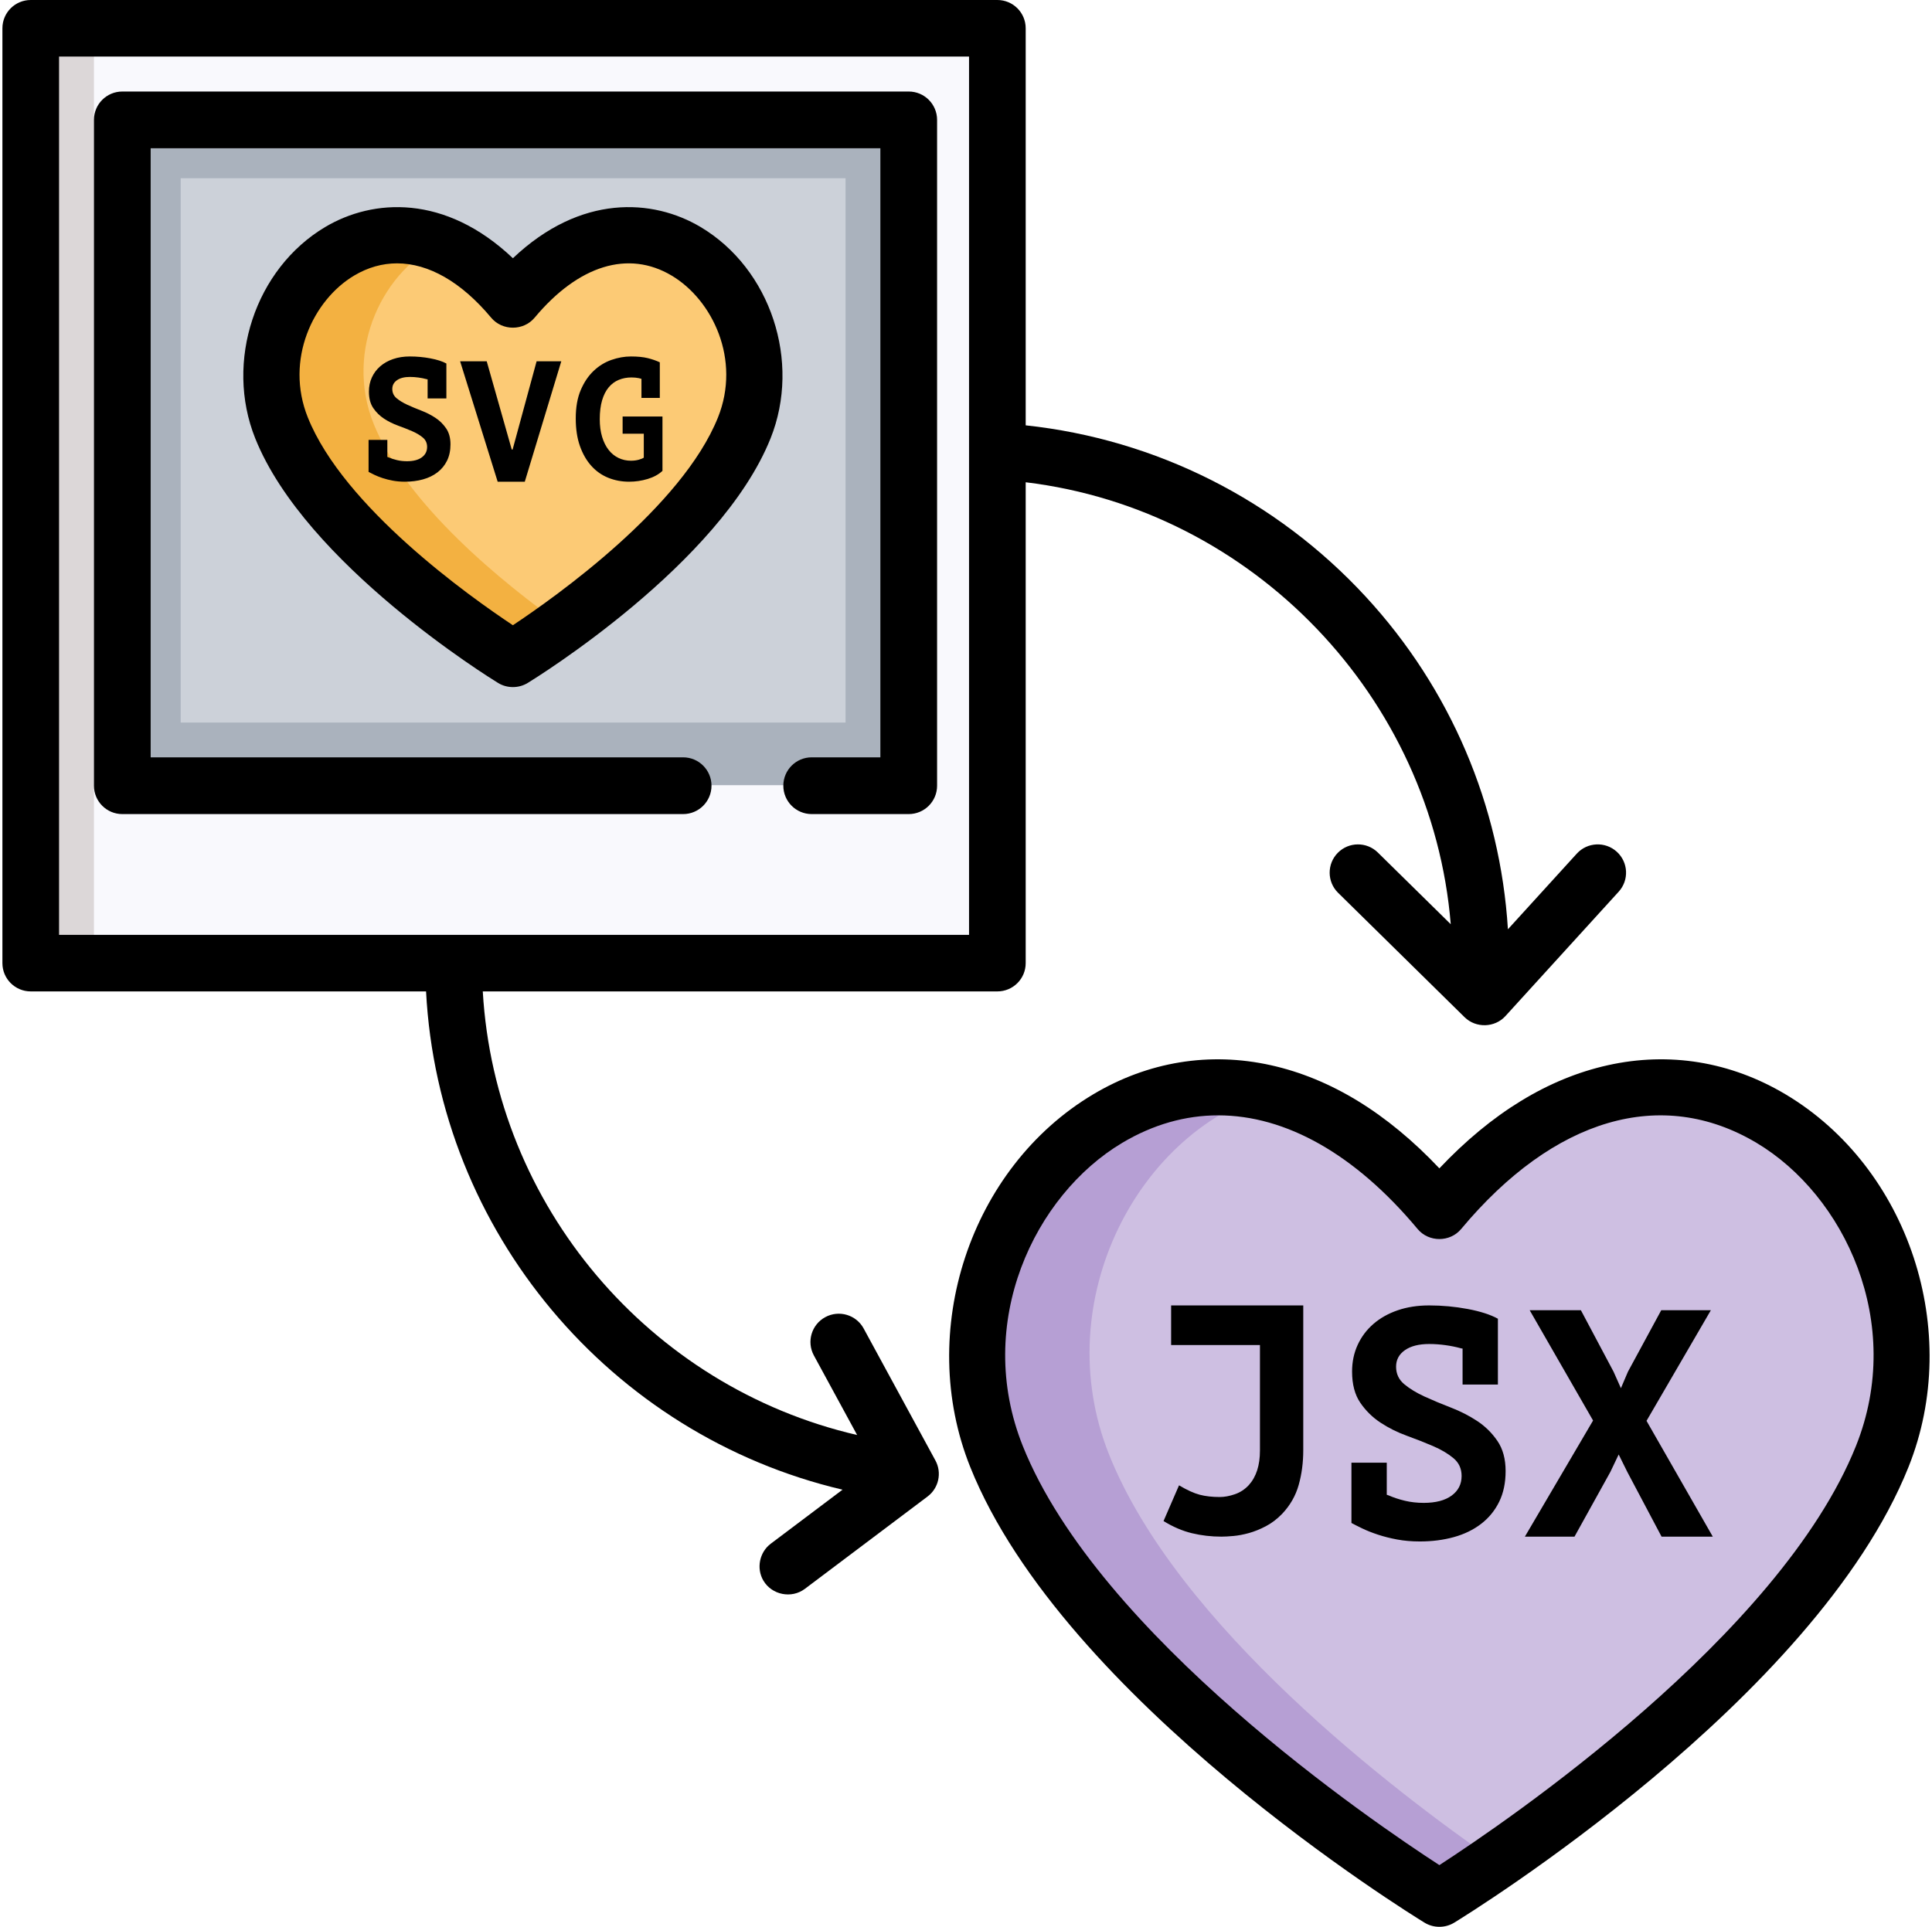
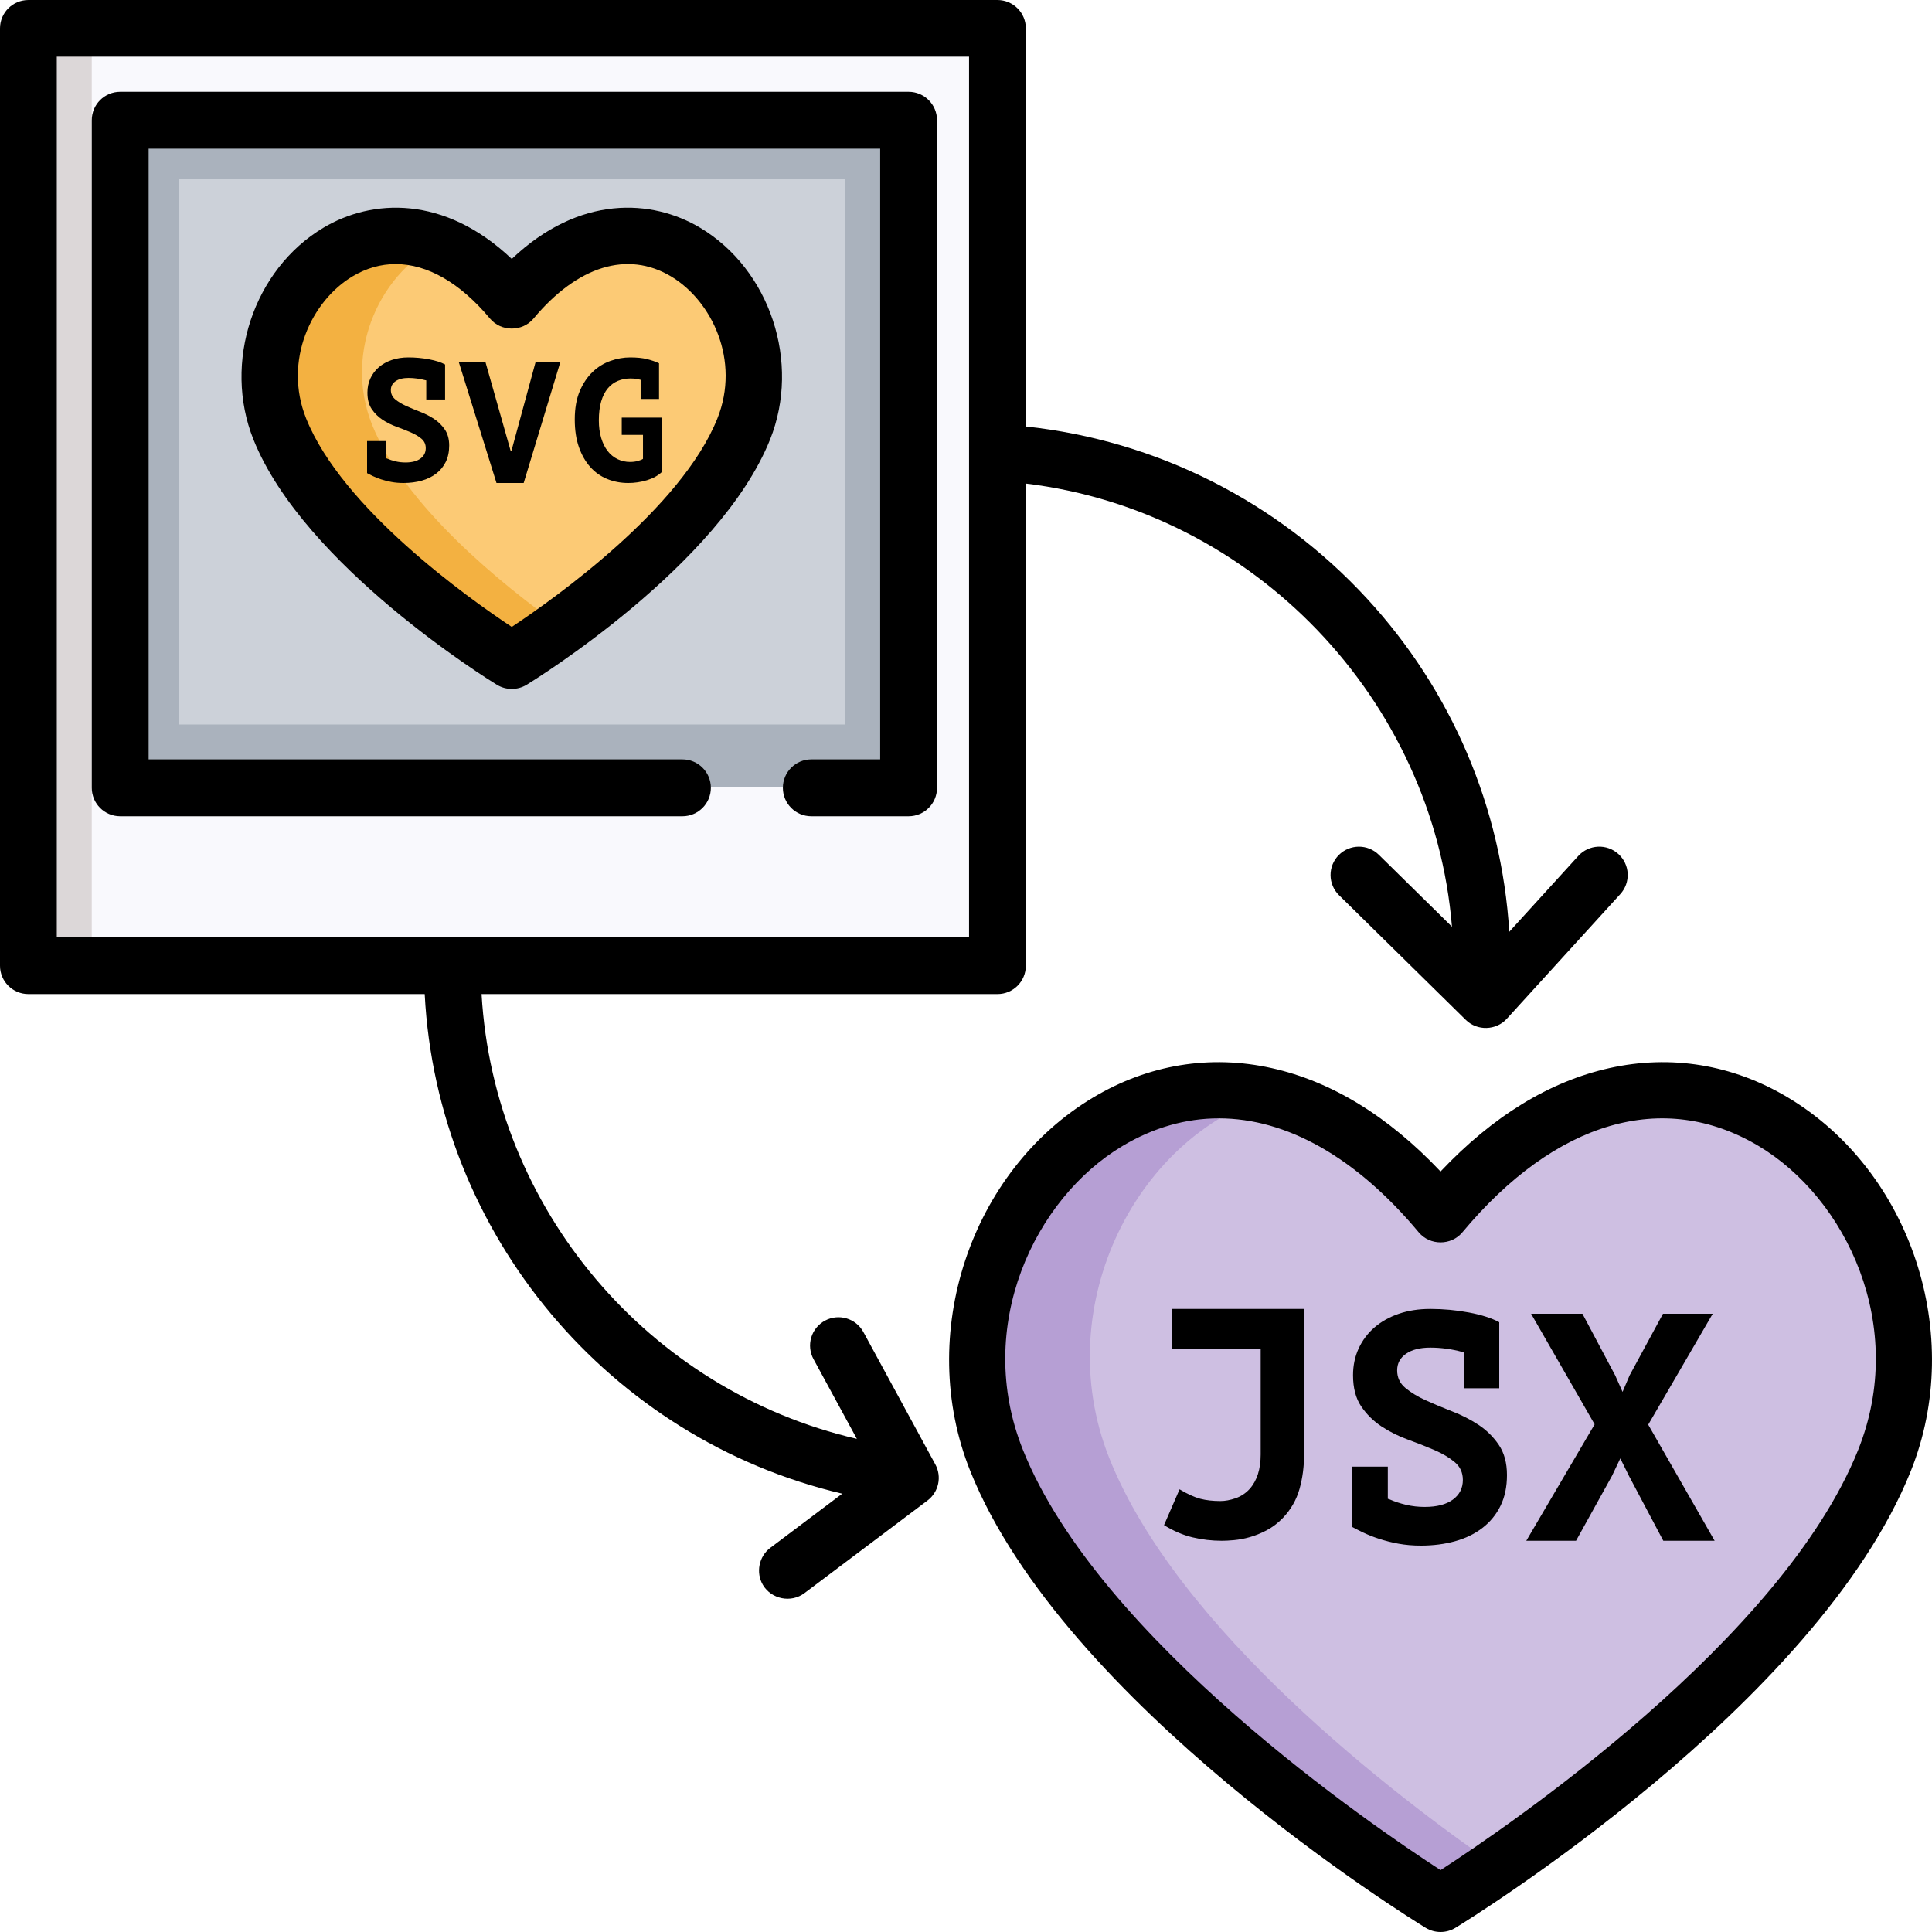
- <svg xmlns="http://www.w3.org/2000/svg" viewBox="0 0 401 400">
+ <svg xmlns="http://www.w3.org/2000/svg" viewBox="0 0 400 400">
  <g fill="none" fill-rule="evenodd">
-     <path fill="#F9F9FD" d="M6.5 6h200v194H6.5z" />
-     <path fill="#DCD7D8" d="M6.5 6h13v194h-13z" />
-     <path fill="#AAB2BD" d="M25.5 25h163v138h-163z" />
-     <path fill="#CCD1D9" d="M37.5 37h138v113h-138z" />
-     <path fill="#FCCA75" d="M106.5 61.384c-26.611-31.978-58.543 0-47.899 26.649C68.426 112.629 106.5 136 106.5 136s38.074-23.371 47.899-47.967C165.043 61.384 133.111 29.405 106.5 61.384z" />
-     <path fill="#F3B141" d="M77.571 88.028c-6.171-15.29 1.821-32.327 14.831-38.043-22.406-9.344-42.616 16.145-33.779 38.043C68.55 112.627 107.026 136 107.026 136s3.872-2.352 9.474-6.348c-12.061-8.602-32.15-24.826-38.929-41.625z" />
-     <path fill="#CEBFE2" d="M298.5 250.702c-51.092-61.413-112.403 0-91.966 51.177C225.398 349.117 298.5 394 298.5 394s73.103-44.882 91.966-92.12c20.437-51.178-40.873-112.591-91.966-51.178z" />
-     <path fill="#B69FD4" d="M230.163 301.877c-12.681-31.863 6.219-67.69 34.579-75.377-39.612-10.432-73.066 35.568-57.222 75.377C226.32 349.117 299.178 394 299.178 394s4.406-2.714 11.322-7.505c-21.227-14.702-66.156-48.988-80.337-84.618z" />
-     <path fill="#000" d="M188.614 19H25.386C22.134 19 19.5 21.636 19.5 24.89V163.11C19.5 166.364 22.134 169 25.386 169H141.79c3.251 0 5.886-2.636 5.886-5.89 0-3.254-2.634-5.89-5.886-5.89H31.271V30.78H182.729V157.219h-14.257c-3.251 0-5.886 2.636-5.886 5.89 0 3.254 2.634 5.89 5.886 5.89h20.142c3.251 0 5.886-2.636 5.886-5.89V24.89C194.5 21.637 191.866 19 188.614 19z" />
-     <path fill="#000" fill-rule="nonzero" d="M145.42 47.132c-9.925-5.908-24.9-6.865-38.965 6.476-14.064-13.341-29.04-12.383-38.965-6.476-14.53 8.65-20.905 27.922-14.512 43.876C63.432 117.102 101.759 140.785 103.386 141.781c1.863 1.141 4.276 1.141 6.139 0 1.627-.995 39.955-24.679 50.408-50.772 6.391-15.954.017-35.227-14.513-43.876zm3.603 39.519c-7.45 18.598-33.574 37.165-42.571 43.144-8.996-5.971-35.101-24.51-42.566-43.144-4.803-11.987 1.12-24.385 9.619-29.444 2.856-1.7 5.851-2.536 8.902-2.536 6.54 0 13.332 3.845 19.533 11.276 2.312 2.771 6.713 2.771 9.026 0 9.095-10.899 19.459-14.083 28.436-8.74 8.501 5.061 14.424 17.457 9.621 29.444zM370.581 227.166c-11.381-6.776-24.127-8.861-36.86-6.03-12.405 2.757-24.144 9.948-34.969 21.408-10.826-11.459-22.566-18.65-34.97-21.408-12.733-2.83-25.479-.744-36.861 6.03-25.6 15.239-36.819 49.231-25.54 77.383 19.354 48.31 91.248 92.728 94.301 94.595 1.863 1.141 4.276 1.141 6.139 0 3.051-1.867 74.946-46.285 94.301-94.595 11.28-28.152.061-62.143-25.54-77.383zm14.632 73.027c-15.758 39.332-72.577 77.993-86.46 86.996-13.884-9.003-70.703-47.663-86.46-86.996-10.258-25.604 2.442-52.114 20.647-62.95 6.419-3.821 13.118-5.701 19.903-5.701 14.023 0 28.41 8.039 41.397 23.601 2.312 2.771 6.713 2.771 9.026 0 19.274-23.092 41.616-29.614 61.299-17.9 18.207 10.837 30.906 37.346 20.649 62.95z" />
-     <path fill="#000" fill-rule="nonzero" d="M179.26 275.791c-1.549-2.849-5.116-3.905-7.971-2.358-2.854 1.547-3.91 5.109-2.362 7.959l8.976 16.51c-43.156-9.992-75.122-47.63-77.699-92.089H207.011c3.247 0 5.878-2.627 5.878-5.869v-99.827c47.239 5.7 84.371 44.711 88.224 91.748l-15.131-14.884c-2.311-2.274-6.033-2.247-8.312.062-2.278 2.309-2.25 6.025.062 8.3l26.255 25.825c2.345 2.307 6.261 2.199 8.474-.233l23.511-25.825c2.183-2.398 2.007-6.111-.396-8.291-2.401-2.181-6.12-2.005-8.304.395l-14.293 15.7c-1.599-25.691-11.926-49.98-29.496-69.029-18.543-20.102-43.539-32.682-70.594-35.587V5.869C212.889 2.627 210.258 0 207.011 0H6.378C3.131 0 .5 2.627.5 5.869V199.944c0 3.242 2.631 5.869 5.878 5.869H88.431c2.585 49.816 38.213 92.096 86.444 103.439l-14.9 11.215c-2.357 1.775-3.029 5.138-1.521 7.676 1.763 2.967 5.835 3.776 8.597 1.698l25.471-19.172c2.323-1.749 3.016-4.933 1.627-7.486l-14.89-27.391zM12.256 11.738H201.132V194.075H12.256V11.738z" />
-     <path fill="#000" d="M76.5 91.321h3.896v3.536l.212.071c.543.238 1.139.435 1.789.589.649.155 1.34.232 2.072.232 1.322 0 2.349-.268 3.081-.804.732-.536 1.098-1.256 1.098-2.161 0-.81-.301-1.464-.903-1.964-.602-.5-1.346-.94-2.231-1.321-.885-.381-1.853-.762-2.904-1.143-1.051-.381-2.019-.863-2.904-1.446-.885-.583-1.629-1.315-2.231-2.196-.602-.881-.903-2.024-.903-3.429 0-1.071.207-2.054.62-2.946.413-.893.992-1.661 1.735-2.304.744-.643 1.635-1.143 2.674-1.5C82.639 74.179 83.796 74 85.071 74c1.44 0 2.857.131 4.25.393 1.393.262 2.503.619 3.329 1.071v7.25h-3.896V78.75c-.071 0-.142-.012-.212-.036-.519-.143-1.08-.256-1.682-.339-.602-.083-1.198-.125-1.789-.125-1.133 0-2.025.226-2.674.679-.649.452-.974 1.06-.974 1.821 0 .786.301 1.429.903 1.929.602.5 1.346.952 2.231 1.357.885.405 1.853.81 2.904 1.214 1.051.405 2.019.899 2.904 1.482.885.583 1.629 1.315 2.231 2.196C93.199 89.81 93.5 90.917 93.5 92.25c0 1.286-.236 2.411-.708 3.375-.472.964-1.133 1.774-1.983 2.429-.85.655-1.853 1.143-3.01 1.464C86.641 99.839 85.39 100 84.044 100c-.897 0-1.73-.071-2.497-.214-.767-.143-1.476-.321-2.125-.536s-1.222-.44-1.718-.679c-.496-.238-.897-.44-1.204-.607v-6.643zm29.716 2h.18L111.376 75H116.5l-7.577 25h-5.629L95.5 75h5.521l5.196 18.321zm23.01-6.857H137.5V97.75c-.785.738-1.806 1.298-3.063 1.679-1.258.381-2.544.571-3.86.571-1.546 0-2.994-.274-4.344-.821-1.35-.548-2.521-1.375-3.513-2.482-.992-1.107-1.777-2.476-2.354-4.107-.577-1.631-.865-3.542-.865-5.732 0-2.31.346-4.274 1.038-5.893.692-1.619 1.587-2.946 2.683-3.982 1.096-1.036 2.325-1.792 3.687-2.268 1.362-.476 2.712-.714 4.05-.714 1.385 0 2.538.113 3.462.339.923.226 1.765.518 2.527.875v7.393h-3.808v-3.964L132.585 78.5c-.462-.095-.969-.143-1.523-.143-.946 0-1.823.167-2.631.5-.808.333-1.506.851-2.094 1.554-.588.702-1.044 1.601-1.367 2.696-.323 1.095-.485 2.405-.485 3.929 0 1.357.162 2.571.485 3.643.323 1.071.773 1.976 1.35 2.714.577.738 1.263 1.298 2.06 1.679.796.381 1.656.571 2.579.571.6 0 1.148-.071 1.644-.214.496-.143.837-.286 1.021-.429v-4.964h-4.396v-3.571zM243.075 271H270.5v30.067c0 2.562-.317 4.966-.951 7.213-.634 2.247-1.782 4.247-3.445 6-1.05 1.079-2.176 1.933-3.379 2.562-1.203.629-2.373 1.101-3.51 1.416-1.137.315-2.209.517-3.215.607-1.006.09-1.837.135-2.493.135-2.1 0-4.133-.236-6.102-.708-1.968-.472-3.937-1.315-5.905-2.528l3.215-7.416c1.662.989 3.095 1.64 4.298 1.955 1.203.315 2.592.472 4.166.472.962 0 2.001-.191 3.117-.573 1.115-.382 2.089-1.022 2.92-1.921 1.531-1.708 2.296-4.09 2.296-7.146v-21.91h-18.437V271zM280.5 303.644h7.333v6.663l.4.135c1.022.449 2.144.819 3.367 1.111 1.222.292 2.522.438 3.9.438 2.489 0 4.422-.505 5.8-1.514 1.378-1.01 2.067-2.367 2.067-4.072 0-1.526-.567-2.76-1.7-3.702-1.133-.942-2.533-1.772-4.2-2.49-1.667-.718-3.489-1.436-5.467-2.154-1.978-.718-3.8-1.627-5.467-2.726-1.667-1.099-3.067-2.479-4.2-4.139-1.133-1.66-1.7-3.814-1.7-6.462 0-2.019.389-3.87 1.167-5.553.778-1.683 1.867-3.13 3.267-4.341 1.4-1.212 3.078-2.154 5.033-2.827 1.956-.673 4.133-1.01 6.533-1.01 2.711 0 5.378.247 8 .74 2.622.494 4.711 1.167 6.267 2.019v13.663h-7.333v-7.471c-.133 0-.267-.022-.4-.067-.978-.269-2.033-.482-3.167-.639-1.133-.157-2.256-.236-3.367-.236-2.133 0-3.811.426-5.033 1.279-1.222.853-1.833 1.997-1.833 3.433 0 1.481.567 2.692 1.7 3.635 1.133.942 2.533 1.795 4.2 2.558 1.667.763 3.489 1.526 5.467 2.288 1.978.763 3.8 1.694 5.467 2.793 1.667 1.099 3.067 2.479 4.2 4.139 1.133 1.66 1.7 3.747 1.7 6.26 0 2.423-.444 4.543-1.333 6.361-.889 1.817-2.133 3.343-3.733 4.577-1.6 1.234-3.489 2.154-5.667 2.76C299.589 319.697 297.233 320 294.7 320c-1.689 0-3.256-.135-4.7-.404-1.444-.269-2.778-.606-4-1.01-1.222-.404-2.3-.83-3.233-1.279-.933-.449-1.689-.83-2.267-1.144v-12.519zm50.152-8.749L317.497 272h10.63l6.777 12.757 1.528 3.424 1.462-3.424L344.803 272h10.298l-13.354 22.963L355.5 319h-10.63l-7.109-13.429-1.794-3.626-1.727 3.626L326.798 319H316.5l14.152-24.104z" />
+     <path fill="#F9F9FD" d="M6 6h200v194H6z" />
+     <path fill="#DCD7D8" d="M6 6h13v194H6z" />
+     <path fill="#AAB2BD" d="M25 25h163v138H25z" />
+     <path fill="#CCD1D9" d="M37 37h138v113H37z" />
+     <path fill="#FCCA75" d="M106 61.384c-26.611-31.978-58.543 0-47.899 26.649C67.926 112.629 106 136 106 136s38.074-23.37 47.899-47.967c10.644-26.65-21.288-58.628-47.899-26.65z" />
+     <path fill="#F3B141" d="M77.07 88.028C70.9 72.738 78.892 55.7 91.903 49.985c-22.407-9.344-42.617 16.144-33.78 38.043C68.05 112.627 106.527 136 106.527 136s3.872-2.352 9.474-6.348c-12.061-8.601-32.15-24.826-38.93-41.624z" />
+     <path fill="#CEBFE2" d="M298 250.702c-51.092-61.413-112.403 0-91.966 51.177C224.898 349.117 298 394 298 394s73.103-44.882 91.966-92.12c20.437-51.178-40.873-112.59-91.966-51.178z" />
+     <path fill="#B69FD4" d="M229.663 301.877c-12.681-31.863 6.219-67.69 34.579-75.377-39.612-10.432-73.066 35.568-57.222 75.377 18.8 47.24 91.658 92.123 91.658 92.123s4.406-2.714 11.322-7.505c-21.227-14.702-66.156-48.987-80.337-84.618z" />
+     <path fill="#000" d="M188.114 19H24.886A5.887 5.887 0 0019 24.89v138.22a5.887 5.887 0 005.886 5.89H141.29a5.887 5.887 0 005.886-5.89 5.887 5.887 0 00-5.886-5.89H30.771V30.78H182.23v126.44h-14.257a5.887 5.887 0 00-5.886 5.89 5.887 5.887 0 005.886 5.89h20.142a5.887 5.887 0 005.886-5.89V24.89a5.887 5.887 0 00-5.886-5.89z" />
+     <path fill="#000" fill-rule="nonzero" d="M144.92 47.132c-9.924-5.908-24.9-6.865-38.965 6.477-14.064-13.34-29.04-12.383-38.965-6.477-14.53 8.65-20.904 27.923-14.512 43.877 10.454 26.093 48.78 49.776 50.408 50.772a5.934 5.934 0 006.14 0c1.626-.995 39.954-24.68 50.407-50.772 6.391-15.954.017-35.227-14.513-43.877zm3.604 39.52c-7.45 18.598-33.575 37.165-42.571 43.143-8.996-5.971-35.1-24.51-42.566-43.143-4.803-11.988 1.12-24.385 9.62-29.444 2.855-1.7 5.85-2.536 8.9-2.536 6.54 0 13.333 3.845 19.534 11.276 2.312 2.77 6.713 2.77 9.026 0 9.094-10.9 19.46-14.083 28.436-8.74 8.5 5.06 14.423 17.457 9.62 29.444zM370.08 227.166c-11.381-6.776-24.127-8.86-36.86-6.03-12.405 2.757-24.144 9.948-34.97 21.408-10.826-11.46-22.565-18.65-34.97-21.408-12.733-2.83-25.48-.743-36.861 6.03-25.6 15.24-36.819 49.23-25.54 77.383 19.354 48.31 91.249 92.728 94.301 94.595a5.934 5.934 0 006.14 0c3.05-1.867 74.945-46.285 94.3-94.595 11.28-28.152.061-62.143-25.54-77.383zm14.632 73.027c-15.758 39.332-72.577 77.993-86.46 86.996-13.884-9.003-70.704-47.663-86.46-86.996-10.26-25.603 2.442-52.114 20.646-62.95 6.42-3.821 13.118-5.702 19.903-5.702 14.022 0 28.41 8.039 41.397 23.601 2.312 2.771 6.713 2.771 9.026 0 19.274-23.092 41.616-29.614 61.3-17.9 18.206 10.838 30.905 37.347 20.648 62.951z" />
+     <path fill="#000" fill-rule="nonzero" d="M178.76 275.791a5.882 5.882 0 00-7.97-2.358 5.865 5.865 0 00-2.363 7.959l8.977 16.51c-43.157-9.992-75.122-47.63-77.7-92.088h106.807a5.872 5.872 0 005.878-5.87v-99.827c47.238 5.7 84.37 44.71 88.224 91.748l-15.131-14.883a5.886 5.886 0 00-8.313.061 5.864 5.864 0 00.062 8.3l26.255 25.825c2.344 2.307 6.26 2.2 8.474-.233l23.511-25.825a5.864 5.864 0 00-.395-8.292 5.883 5.883 0 00-8.304.395l-14.293 15.7c-1.599-25.691-11.927-49.98-29.497-69.029-18.543-20.102-43.539-32.682-70.593-35.587V5.87c0-3.242-2.631-5.869-5.878-5.869H5.878A5.872 5.872 0 000 5.87v194.074c0 3.243 2.63 5.87 5.878 5.87H87.93c2.585 49.816 38.213 92.095 86.444 103.438l-14.9 11.216c-2.357 1.775-3.028 5.138-1.52 7.676 1.762 2.966 5.834 3.776 8.596 1.697l25.472-19.172a5.863 5.863 0 001.627-7.486l-14.89-27.392zM11.756 11.738h188.876v182.337H11.756V11.738z" />
+     <path fill="#000" d="M76 91.321h3.896v3.536l.212.072c.543.238 1.14.434 1.789.589.65.155 1.34.232 2.072.232 1.322 0 2.35-.268 3.081-.804.732-.535 1.098-1.256 1.098-2.16 0-.81-.301-1.465-.903-1.965-.602-.5-1.346-.94-2.231-1.321a53.583 53.583 0 00-2.905-1.143 13.814 13.814 0 01-2.904-1.446 8.03 8.03 0 01-2.231-2.197c-.602-.88-.903-2.024-.903-3.428 0-1.072.206-2.054.62-2.947a6.768 6.768 0 011.735-2.303c.744-.643 1.635-1.143 2.674-1.5S83.296 74 84.57 74c1.441 0 2.858.131 4.25.393 1.394.262 2.504.619 3.33 1.071v7.25h-3.896V78.75a.663.663 0 01-.212-.036c-.52-.143-1.08-.256-1.683-.339a13.033 13.033 0 00-1.788-.125c-1.134 0-2.025.226-2.674.679-.65.452-.974 1.06-.974 1.821 0 .786.301 1.429.903 1.929.602.5 1.346.952 2.231 1.357.886.404 1.854.81 2.904 1.214 1.051.405 2.02.899 2.905 1.482a8.03 8.03 0 012.23 2.197c.603.88.904 1.988.904 3.321 0 1.286-.236 2.41-.708 3.375a6.802 6.802 0 01-1.984 2.429c-.85.654-1.853 1.142-3.01 1.464-1.157.321-2.408.482-3.754.482-.897 0-1.73-.071-2.497-.214a16.316 16.316 0 01-2.125-.536 14.45 14.45 0 01-1.718-.679c-.496-.238-.897-.44-1.204-.607v-6.643zm29.716 2h.18L110.877 75H116l-7.577 25h-5.63L95 75h5.52l5.196 18.321zm23.01-6.857H137V97.75c-.785.738-1.806 1.298-3.063 1.679a13.242 13.242 0 01-3.86.571c-1.546 0-2.994-.274-4.344-.821a9.423 9.423 0 01-3.514-2.483c-.992-1.107-1.777-2.476-2.354-4.107-.577-1.63-.865-3.541-.865-5.732 0-2.31.346-4.274 1.038-5.893.693-1.619 1.587-2.946 2.683-3.982a10.258 10.258 0 013.687-2.268c1.361-.476 2.711-.714 4.05-.714 1.384 0 2.538.113 3.461.34.923.225 1.766.517 2.527.874v7.393h-3.808v-3.964l-.553-.143a7.548 7.548 0 00-1.523-.143c-.947 0-1.824.167-2.631.5a5.387 5.387 0 00-2.094 1.554c-.589.702-1.045 1.6-1.368 2.696-.323 1.095-.484 2.405-.484 3.929 0 1.357.161 2.571.484 3.643.323 1.071.773 1.976 1.35 2.714a5.742 5.742 0 002.06 1.678 5.897 5.897 0 002.579.572c.6 0 1.148-.072 1.644-.214.496-.143.836-.286 1.021-.429v-4.964h-4.396v-3.572zM242.575 271H270v30.067c0 2.562-.317 4.967-.951 7.214-.635 2.247-1.783 4.247-3.445 6-1.05 1.079-2.176 1.932-3.379 2.562-1.203.629-2.373 1.1-3.51 1.415a18.168 18.168 0 01-3.215.607c-1.006.09-1.837.135-2.493.135-2.1 0-4.134-.236-6.102-.708s-3.937-1.314-5.905-2.528l3.215-7.416c1.662.99 3.095 1.64 4.297 1.955 1.203.315 2.592.472 4.167.472.962 0 2-.19 3.116-.573a7.034 7.034 0 002.92-1.921c1.53-1.708 2.296-4.09 2.296-7.146v-21.91h-18.436V271zM280 303.644h7.333v6.664l.4.134c1.023.449 2.145.82 3.367 1.11a16.76 16.76 0 003.9.438c2.489 0 4.422-.504 5.8-1.514 1.378-1.01 2.067-2.367 2.067-4.072 0-1.526-.567-2.76-1.7-3.702-1.134-.942-2.534-1.773-4.2-2.49a100.79 100.79 0 00-5.467-2.154 25.99 25.99 0 01-5.467-2.726 15.124 15.124 0 01-4.2-4.14c-1.133-1.66-1.7-3.814-1.7-6.461 0-2.02.39-3.87 1.167-5.553a12.753 12.753 0 013.267-4.341c1.4-1.212 3.077-2.154 5.033-2.827 1.956-.673 4.133-1.01 6.533-1.01 2.711 0 5.378.247 8 .74 2.623.494 4.711 1.167 6.267 2.02v13.663h-7.333v-7.471c-.134 0-.267-.023-.4-.067a24.72 24.72 0 00-3.167-.64 24.504 24.504 0 00-3.367-.235c-2.133 0-3.81.426-5.033 1.278-1.222.853-1.833 1.997-1.833 3.433 0 1.48.566 2.692 1.7 3.635 1.133.942 2.533 1.795 4.2 2.557a97.343 97.343 0 005.466 2.289c1.978.763 3.8 1.694 5.467 2.793a15.124 15.124 0 014.2 4.14c1.133 1.66 1.7 3.746 1.7 6.26 0 2.422-.444 4.542-1.333 6.36a12.816 12.816 0 01-3.734 4.577c-1.6 1.234-3.489 2.154-5.666 2.76-2.178.605-4.534.908-7.067.908-1.689 0-3.256-.135-4.7-.404a30.682 30.682 0 01-4-1.01 27.18 27.18 0 01-3.233-1.278 52.987 52.987 0 01-2.267-1.145v-12.519zm50.152-8.748L316.997 272h10.63l6.777 12.757 1.528 3.424 1.462-3.424 6.91-12.757H354.6l-13.354 22.963L355 319h-10.63l-7.11-13.429-1.793-3.625-1.728 3.625L326.3 319H316l14.152-24.104z" />
  </g>
</svg>
